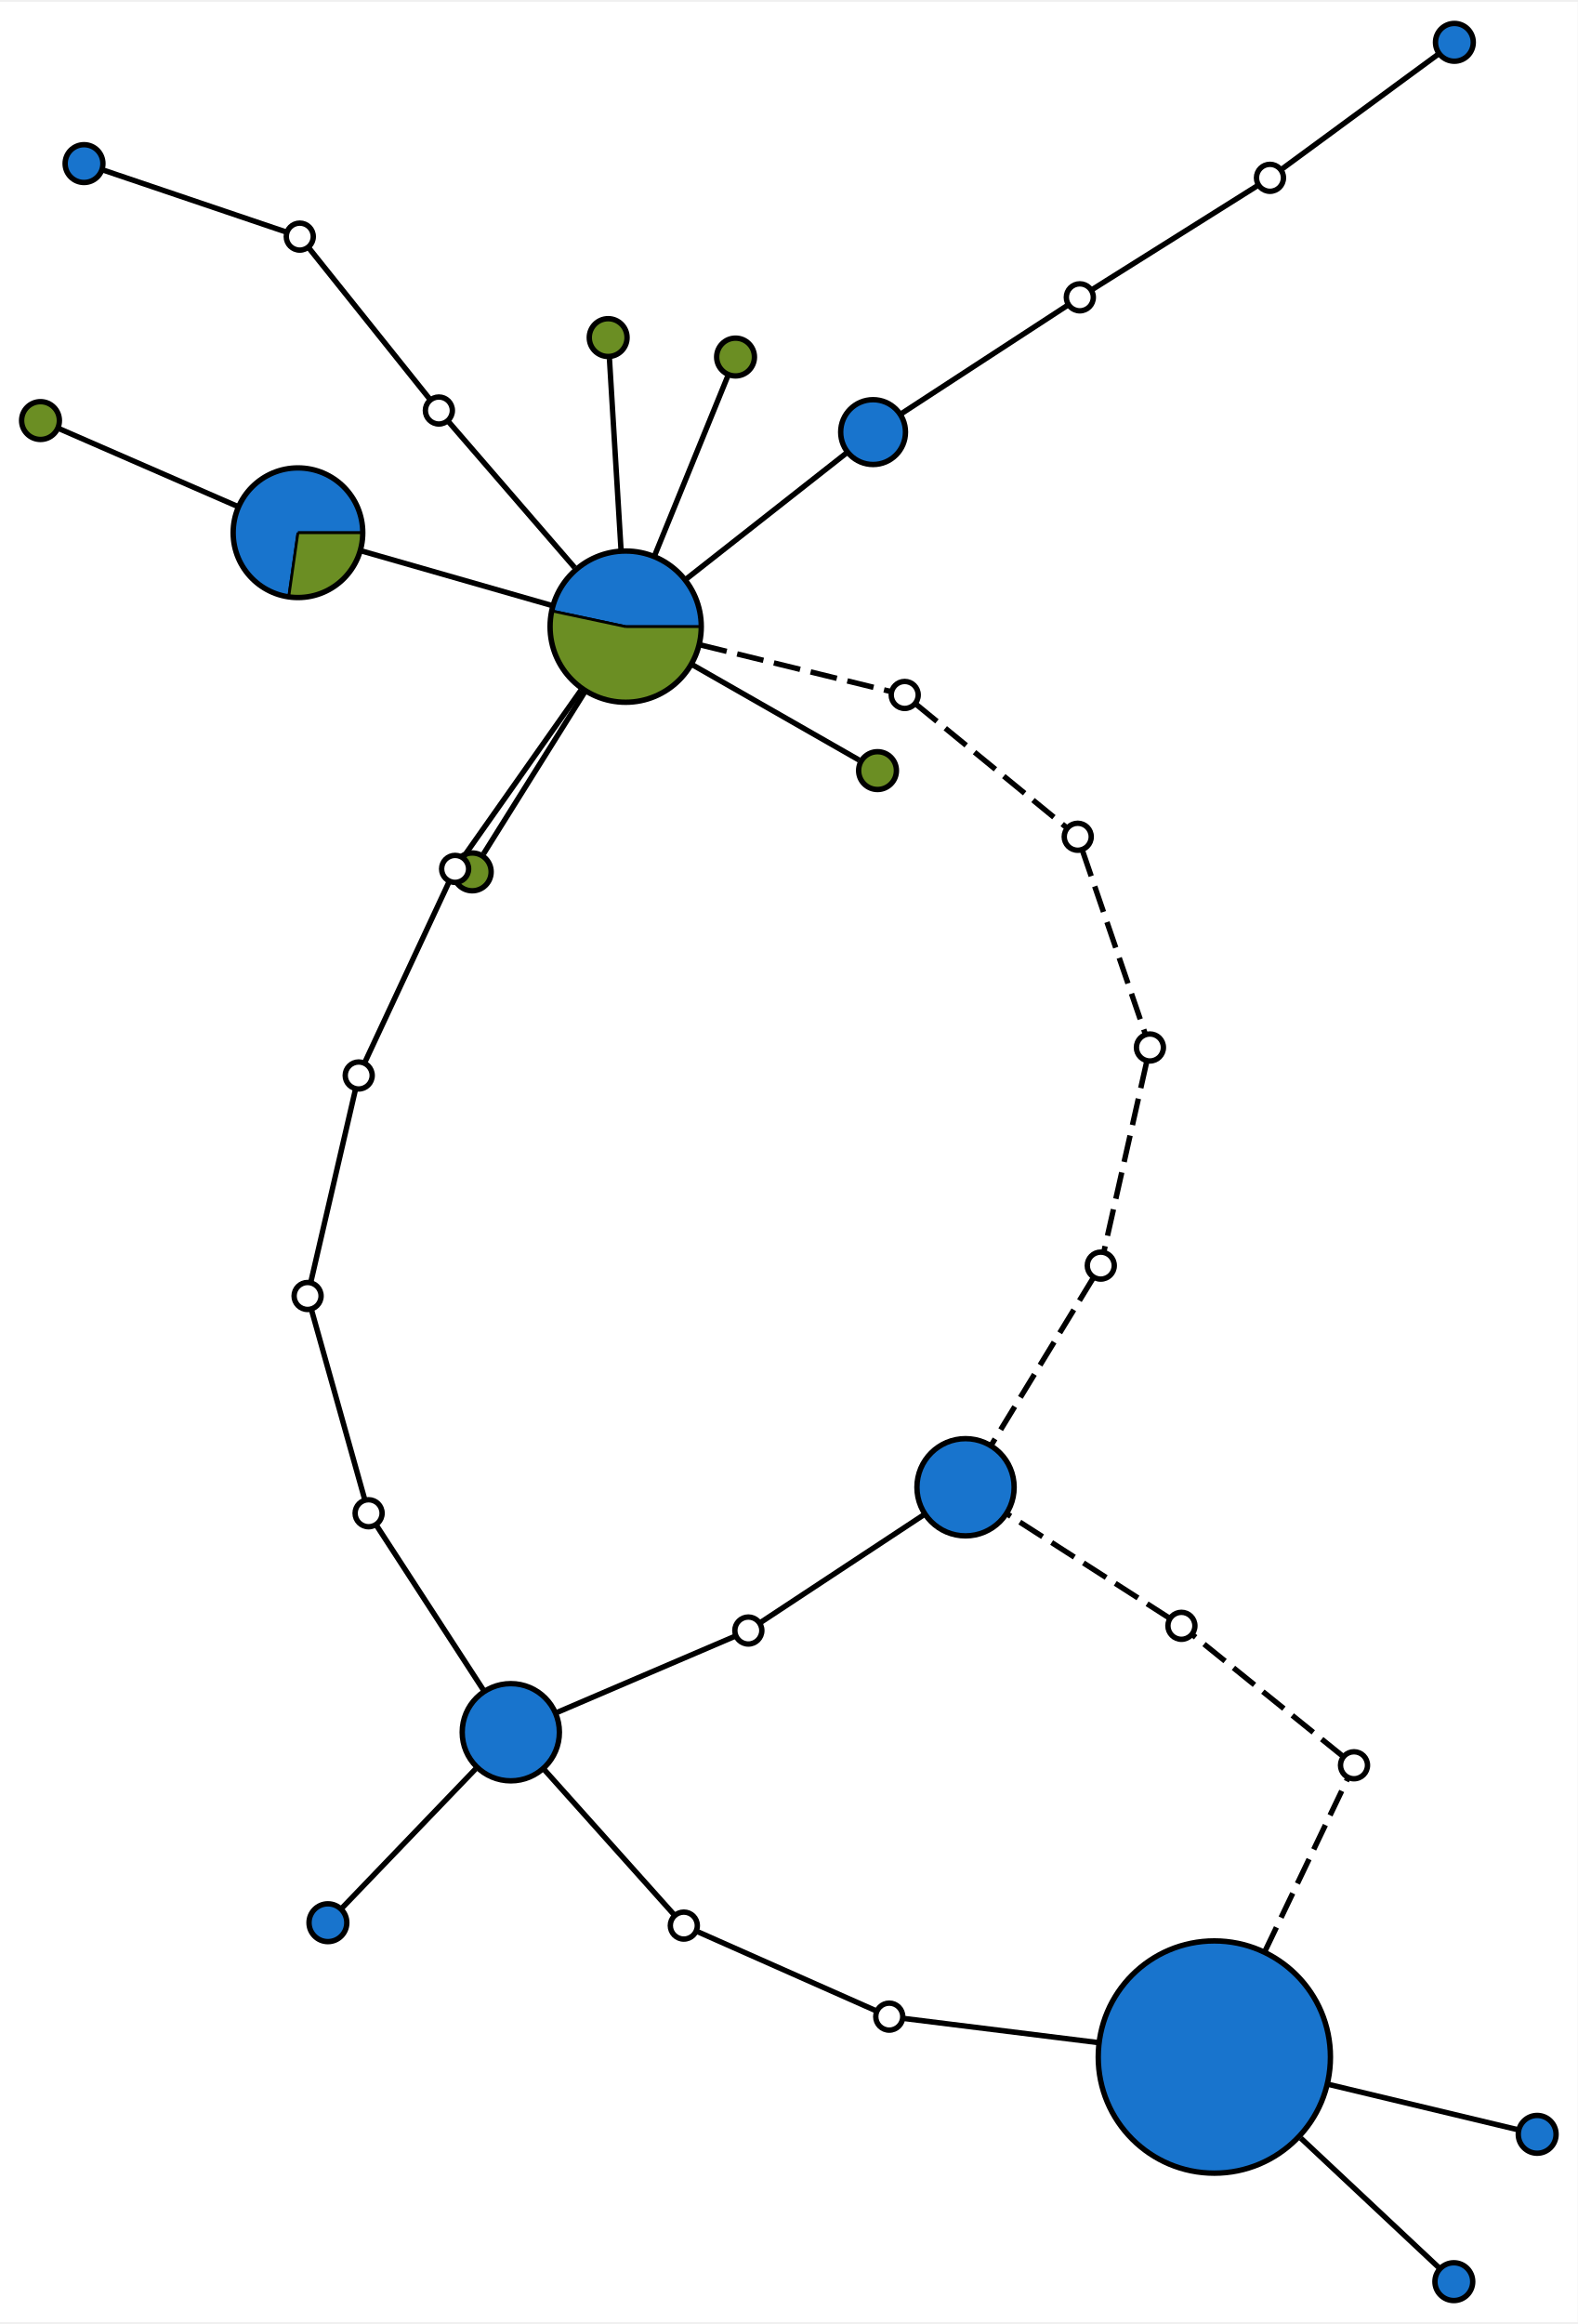
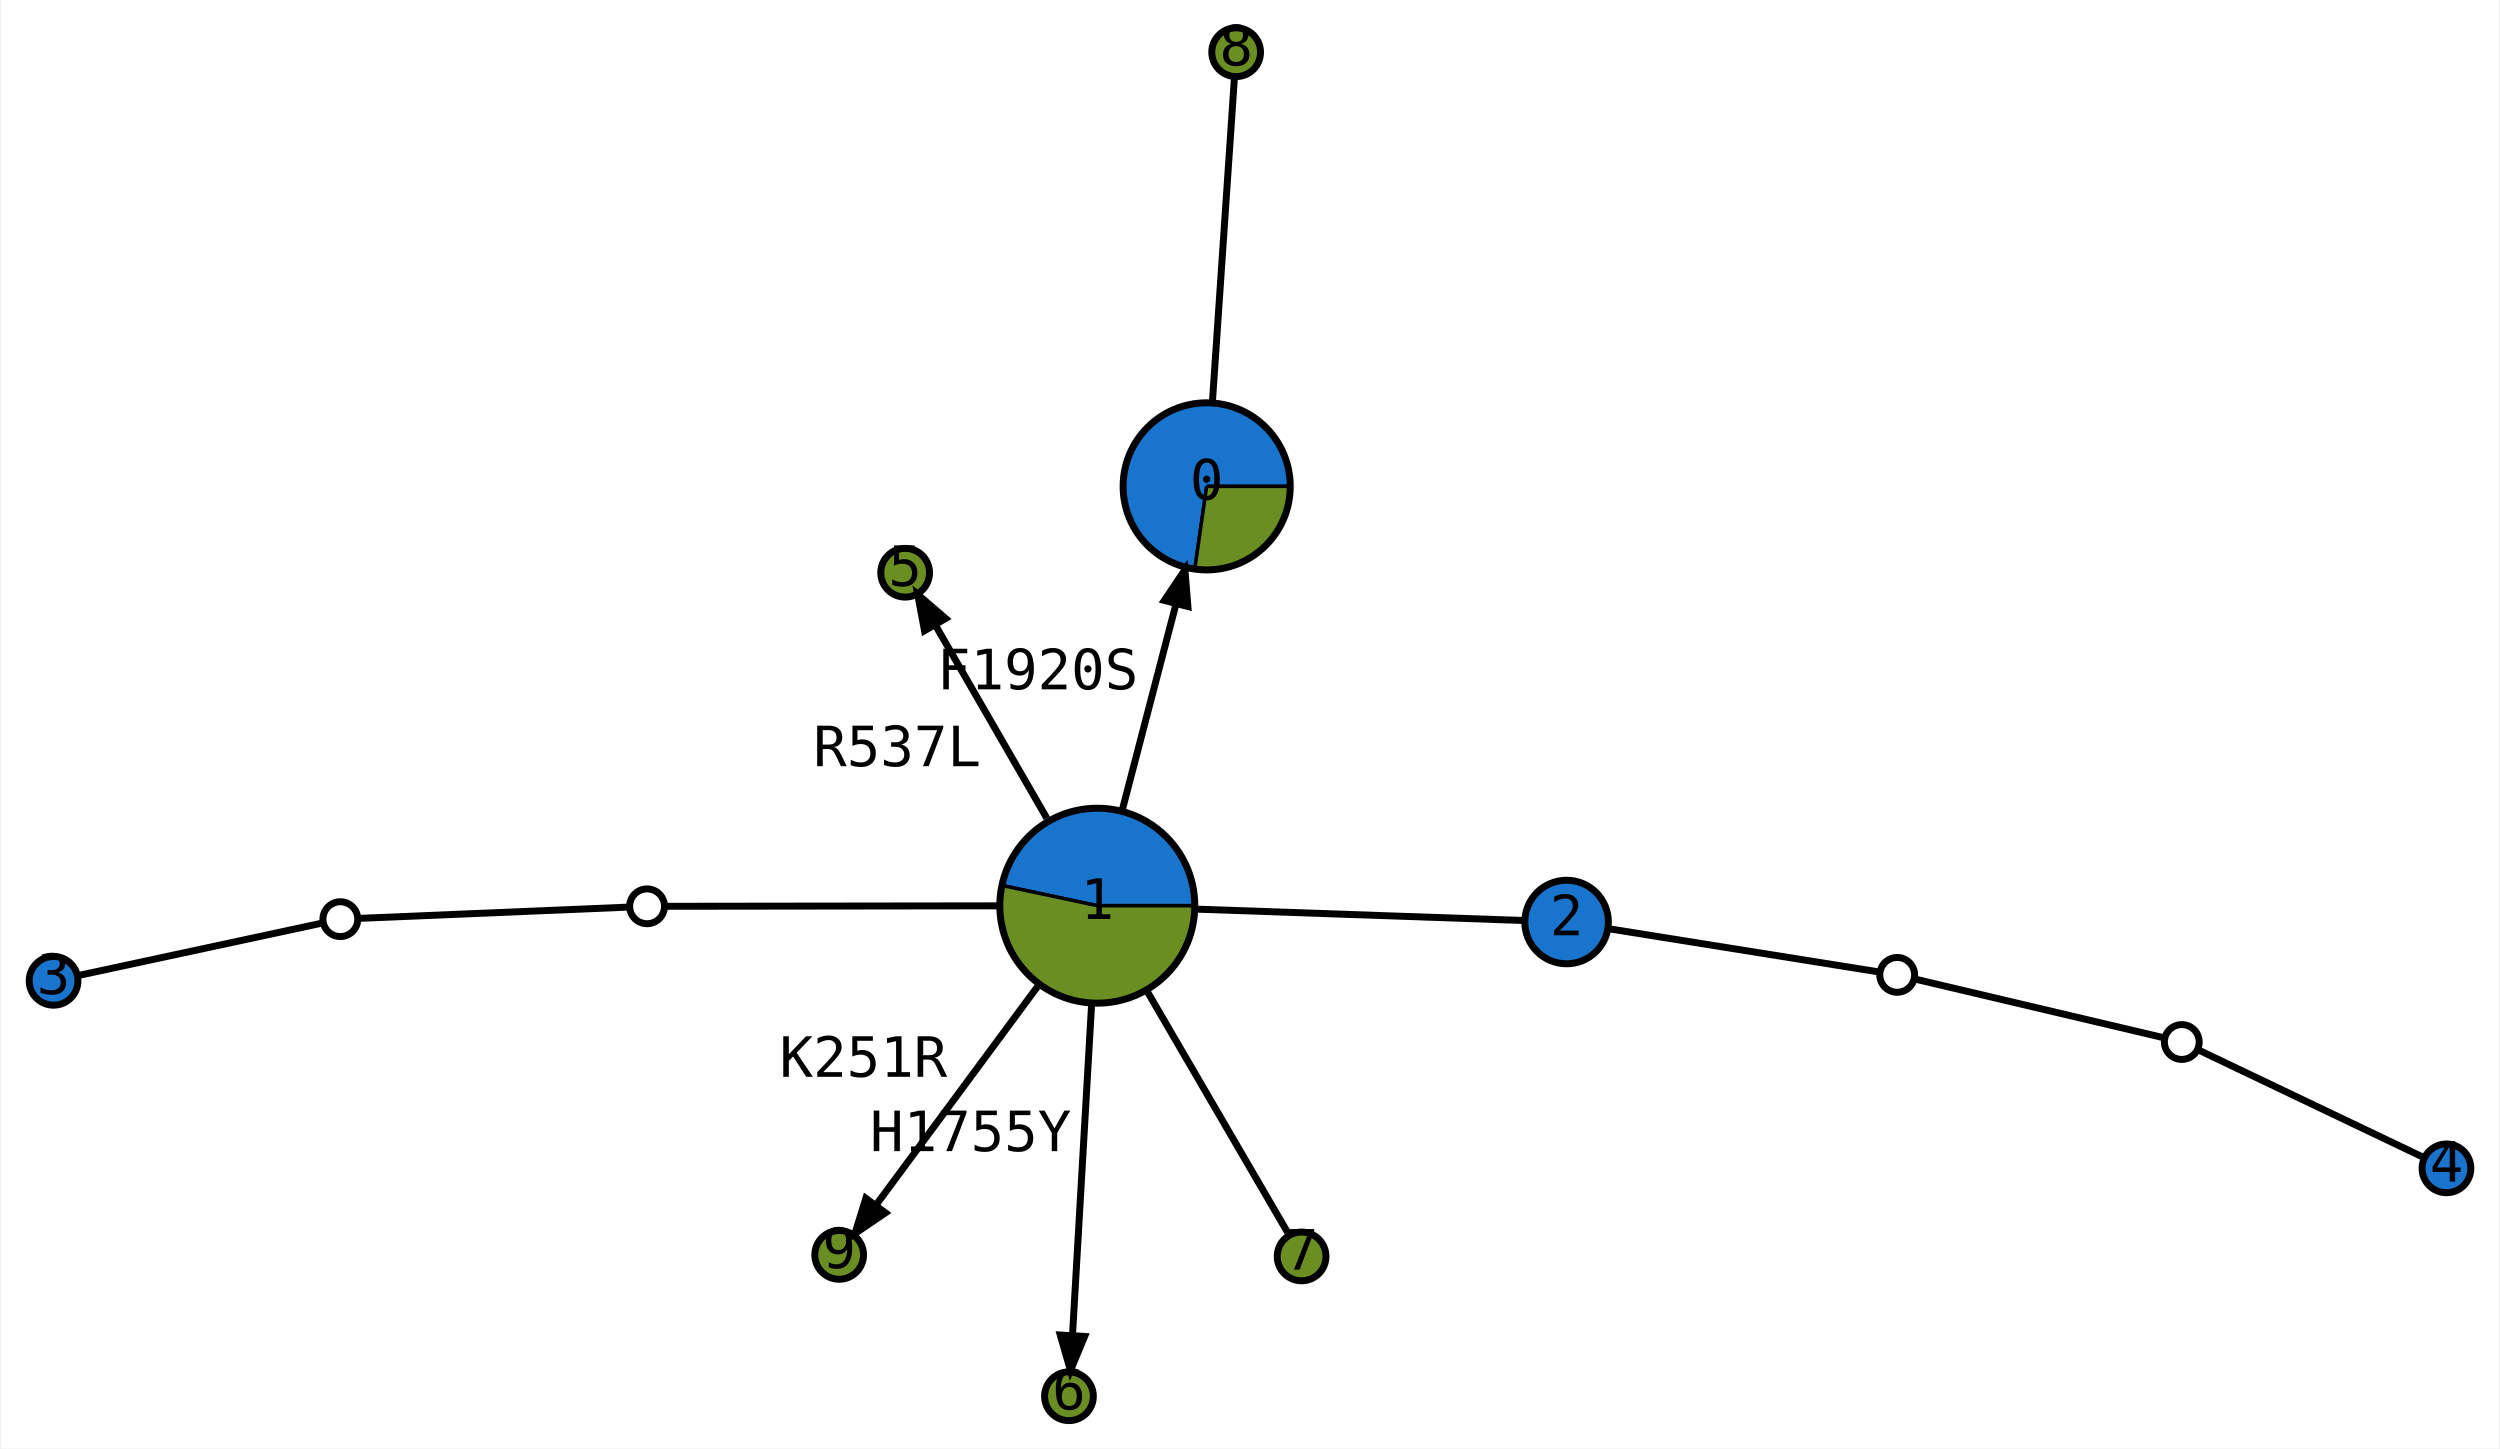
- <svg xmlns="http://www.w3.org/2000/svg" width="292pt" height="430pt" viewBox="0.00 0.00 292.18 429.59">
-   <g id="graph0" class="graph" transform="scale(1 1) rotate(0) translate(98.6337 220.579)">
-     <polygon fill="white" stroke="none" points="-98.634,209.009 -98.634,-220.579 193.542,-220.579 193.542,209.009 -98.634,209.009" />
+ <svg xmlns="http://www.w3.org/2000/svg" width="359pt" height="208pt" viewBox="0.00 0.00 358.65 208.02">
+   <g id="graph0" class="graph" transform="scale(1 1) rotate(0) translate(126.669 129.182)">
+     <polygon fill="white" stroke="none" points="-126.669,78.837 -126.669,-129.182 231.985,-129.182 231.985,78.837 -126.669,78.837" />
    <g id="node1" class="node">
-       <path fill="#1874cd" stroke="black" stroke-width="0.5" d="M-43.453,-122.288C-43.453,-122.288 -31.453,-122.288 -31.453,-122.288 -31.453,-122.86 -31.493,-123.431 -31.575,-123.996 -31.656,-124.562 -31.778,-125.121 -31.939,-125.669 -32.099,-126.217 -32.3,-126.754 -32.537,-127.273 -32.774,-127.793 -33.048,-128.295 -33.357,-128.776 -33.666,-129.257 -34.009,-129.715 -34.383,-130.147 -34.758,-130.579 -35.162,-130.983 -35.594,-131.357 -36.026,-131.732 -36.484,-132.074 -36.965,-132.383 -37.446,-132.692 -37.948,-132.967 -38.468,-133.204 -38.987,-133.441 -39.523,-133.641 -40.072,-133.802 -40.62,-133.963 -41.179,-134.085 -41.745,-134.166 -42.31,-134.248 -42.881,-134.288 -43.453,-134.288 -44.024,-134.288 -44.595,-134.248 -45.16,-134.166 -45.726,-134.085 -46.285,-133.963 -46.833,-133.802 -47.382,-133.641 -47.918,-133.441 -48.437,-133.204 -48.957,-132.967 -49.459,-132.692 -49.94,-132.383 -50.421,-132.074 -50.879,-131.732 -51.311,-131.357 -51.743,-130.983 -52.147,-130.579 -52.522,-130.147 -52.896,-129.715 -53.239,-129.257 -53.547,-128.776 -53.856,-128.295 -54.131,-127.793 -54.368,-127.273 -54.605,-126.754 -54.805,-126.217 -54.966,-125.669 -55.127,-125.121 -55.249,-124.562 -55.33,-123.996 -55.412,-123.431 -55.453,-122.86 -55.453,-122.288 -55.453,-121.717 -55.412,-121.146 -55.33,-120.581 -55.249,-120.015 -55.127,-119.456 -54.966,-118.908 -54.805,-118.359 -54.605,-117.823 -54.368,-117.303 -54.131,-116.784 -53.856,-116.281 -53.547,-115.801 -53.239,-115.32 -52.896,-114.862 -52.522,-114.43 -52.147,-113.998 -51.743,-113.594 -51.311,-113.219 -50.879,-112.845 -50.421,-112.502 -49.94,-112.193 -49.459,-111.884 -48.957,-111.61 -48.437,-111.373 -47.918,-111.135 -47.382,-110.935 -46.833,-110.774 -46.285,-110.613 -45.726,-110.492 -45.16,-110.411 -45.16,-110.411 -43.453,-122.288 -43.453,-122.288" />
-       <path fill="olivedrab" stroke="black" stroke-width="0.5" d="M-43.453,-122.288C-43.453,-122.288 -45.16,-110.411 -45.16,-110.411 -44.736,-110.35 -44.309,-110.311 -43.881,-110.296 -43.453,-110.281 -43.024,-110.288 -42.596,-110.319 -42.169,-110.35 -41.743,-110.403 -41.322,-110.479 -40.9,-110.555 -40.483,-110.654 -40.072,-110.774 -39.66,-110.895 -39.256,-111.038 -38.86,-111.202 -38.464,-111.366 -38.078,-111.551 -37.702,-111.756 -37.325,-111.962 -36.961,-112.187 -36.609,-112.431 -36.257,-112.676 -35.918,-112.939 -35.594,-113.219 -35.27,-113.5 -34.962,-113.798 -34.67,-114.111 -34.378,-114.425 -34.103,-114.754 -33.846,-115.097 -33.589,-115.44 -33.351,-115.797 -33.132,-116.165 -32.914,-116.534 -32.715,-116.914 -32.537,-117.303 -32.359,-117.693 -32.202,-118.092 -32.067,-118.499 -31.931,-118.905 -31.818,-119.319 -31.727,-119.738 -31.636,-120.156 -31.567,-120.58 -31.521,-121.006 -31.475,-121.432 -31.453,-121.86 -31.453,-122.288 -31.453,-122.288 -43.453,-122.288 -43.453,-122.288" />
-       <ellipse fill="none" stroke="black" cx="-43.453" cy="-122.288" rx="12" ry="12" />
+       <path fill="#1874cd" stroke="black" stroke-width="0.5" d="M46.435,-59.333C46.435,-59.333 58.435,-59.333 58.435,-59.333 58.435,-59.904 58.394,-60.475 58.312,-61.04 58.231,-61.606 58.109,-62.165 57.949,-62.713 57.788,-63.262 57.588,-63.798 57.35,-64.318 57.113,-64.837 56.839,-65.34 56.53,-65.82 56.221,-66.301 55.878,-66.759 55.504,-67.191 55.129,-67.623 54.725,-68.027 54.293,-68.402 53.861,-68.776 53.403,-69.119 52.922,-69.428 52.442,-69.737 51.939,-70.011 51.42,-70.248 50.9,-70.486 50.364,-70.686 49.815,-70.847 49.267,-71.007 48.708,-71.129 48.142,-71.21 47.577,-71.292 47.006,-71.333 46.435,-71.333 45.863,-71.333 45.292,-71.292 44.727,-71.21 44.161,-71.129 43.602,-71.007 43.054,-70.847 42.505,-70.686 41.969,-70.486 41.45,-70.248 40.93,-70.011 40.428,-69.737 39.947,-69.428 39.466,-69.119 39.008,-68.776 38.576,-68.402 38.144,-68.027 37.74,-67.623 37.366,-67.191 36.991,-66.759 36.648,-66.301 36.34,-65.82 36.031,-65.34 35.756,-64.837 35.519,-64.318 35.282,-63.798 35.082,-63.262 34.921,-62.713 34.76,-62.165 34.638,-61.606 34.557,-61.04 34.475,-60.475 34.435,-59.904 34.435,-59.333 34.435,-58.761 34.475,-58.191 34.557,-57.625 34.638,-57.059 34.76,-56.5 34.921,-55.952 35.082,-55.404 35.282,-54.867 35.519,-54.348 35.756,-53.828 36.031,-53.326 36.34,-52.845 36.648,-52.364 36.991,-51.906 37.366,-51.474 37.74,-51.042 38.144,-50.638 38.576,-50.264 39.008,-49.889 39.466,-49.547 39.947,-49.238 40.428,-48.929 40.93,-48.654 41.45,-48.417 41.969,-48.18 42.505,-47.98 43.054,-47.819 43.602,-47.658 44.161,-47.536 44.727,-47.455 44.727,-47.455 46.435,-59.333 46.435,-59.333" />
+       <path fill="olivedrab" stroke="black" stroke-width="0.5" d="M46.435,-59.333C46.435,-59.333 44.727,-47.455 44.727,-47.455 45.151,-47.394 45.578,-47.356 46.006,-47.34 46.434,-47.325 46.863,-47.333 47.291,-47.363 47.718,-47.394 48.144,-47.447 48.565,-47.523 48.987,-47.599 49.404,-47.698 49.815,-47.819 50.227,-47.939 50.631,-48.082 51.027,-48.246 51.423,-48.41 51.809,-48.595 52.186,-48.8 52.562,-49.006 52.926,-49.231 53.279,-49.476 53.63,-49.72 53.969,-49.983 54.293,-50.264 54.617,-50.544 54.925,-50.842 55.217,-51.156 55.509,-51.469 55.784,-51.798 56.041,-52.141 56.298,-52.484 56.536,-52.841 56.755,-53.209 56.973,-53.578 57.172,-53.958 57.35,-54.348 57.528,-54.737 57.685,-55.136 57.821,-55.543 57.956,-55.95 58.069,-56.363 58.16,-56.782 58.252,-57.201 58.32,-57.624 58.366,-58.05 58.412,-58.476 58.435,-58.904 58.435,-59.333 58.435,-59.333 46.435,-59.333 46.435,-59.333" />
+       <ellipse fill="none" stroke="black" cx="46.435" cy="-59.333" rx="12" ry="12" />
+       <text text-anchor="middle" x="46.435" y="-57.433" font-family="monospace" font-size="8.00">0</text>
+     </g>
+     <g id="node9" class="node">
+       <ellipse fill="olivedrab" stroke="black" cx="50.669" cy="-121.682" rx="3.5" ry="3.5" />
+       <text text-anchor="middle" x="50.669" y="-119.782" font-family="monospace" font-size="8.00">8</text>
+     </g>
+     <g id="edge2" class="edge">
+       <path fill="none" stroke="black" d="M47.251,-71.354C48.231,-85.792 49.82,-109.178 50.424,-118.083" />
    </g>
    <g id="node2" class="node">
-       <path fill="#1874cd" stroke="black" stroke-width="0.5" d="M17.237,-104.901C17.237,-104.901 31.237,-104.901 31.237,-104.901 31.237,-105.757 31.159,-106.611 31.003,-107.453 30.847,-108.294 30.614,-109.119 30.308,-109.918 30.001,-110.717 29.622,-111.487 29.174,-112.216 28.727,-112.946 28.214,-113.633 27.641,-114.269 27.069,-114.905 26.439,-115.487 25.76,-116.008 25.081,-116.529 24.356,-116.987 23.593,-117.375 22.831,-117.764 22.034,-118.082 21.214,-118.325 20.393,-118.568 19.552,-118.735 18.701,-118.825 17.85,-118.914 16.992,-118.925 16.139,-118.858 15.286,-118.791 14.441,-118.646 13.614,-118.424 12.787,-118.203 11.983,-117.906 11.21,-117.537 10.438,-117.169 9.701,-116.731 9.008,-116.228 8.316,-115.724 7.671,-115.159 7.082,-114.538 6.493,-113.917 5.962,-113.244 5.496,-112.526 5.03,-111.808 4.631,-111.049 4.303,-110.259 3.976,-109.468 3.721,-108.649 3.543,-107.812 3.543,-107.812 17.237,-104.901 17.237,-104.901" />
-       <path fill="olivedrab" stroke="black" stroke-width="0.5" d="M17.237,-104.901C17.237,-104.901 3.543,-107.812 3.543,-107.812 3.442,-107.334 3.365,-106.851 3.314,-106.365 3.263,-105.879 3.237,-105.39 3.237,-104.901 3.237,-104.412 3.263,-103.924 3.314,-103.438 3.365,-102.952 3.442,-102.469 3.543,-101.99 3.645,-101.512 3.772,-101.04 3.923,-100.575 4.074,-100.11 4.249,-99.653 4.448,-99.207 4.647,-98.76 4.869,-98.325 5.113,-97.901 5.357,-97.478 5.624,-97.068 5.911,-96.672 6.198,-96.277 6.506,-95.897 6.833,-95.533 7.16,-95.17 7.506,-94.824 7.87,-94.497 8.233,-94.17 8.613,-93.862 9.008,-93.575 9.404,-93.288 9.814,-93.021 10.237,-92.777 10.661,-92.532 11.097,-92.31 11.543,-92.112 11.99,-91.913 12.446,-91.737 12.911,-91.587 13.376,-91.435 13.848,-91.309 14.327,-91.207 14.805,-91.106 15.288,-91.029 15.774,-90.978 16.26,-90.927 16.749,-90.901 17.237,-90.901 17.726,-90.901 18.215,-90.927 18.701,-90.978 19.187,-91.029 19.67,-91.106 20.148,-91.207 20.626,-91.309 21.099,-91.435 21.564,-91.587 22.029,-91.737 22.485,-91.913 22.932,-92.112 23.378,-92.31 23.814,-92.532 24.237,-92.777 24.661,-93.021 25.071,-93.288 25.466,-93.575 25.862,-93.862 26.242,-94.17 26.605,-94.497 26.968,-94.824 27.314,-95.17 27.641,-95.533 27.968,-95.897 28.276,-96.277 28.564,-96.672 28.851,-97.068 29.117,-97.478 29.362,-97.901 29.606,-98.325 29.828,-98.76 30.027,-99.207 30.226,-99.653 30.401,-100.11 30.552,-100.575 30.703,-101.04 30.83,-101.512 30.931,-101.99 31.033,-102.469 31.11,-102.952 31.161,-103.438 31.212,-103.924 31.237,-104.412 31.237,-104.901 31.237,-104.901 17.237,-104.901 17.237,-104.901" />
-       <ellipse fill="none" stroke="black" cx="17.237" cy="-104.901" rx="14" ry="14" />
+       <path fill="#1874cd" stroke="black" stroke-width="0.5" d="M30.726,0.889C30.726,0.889 44.726,0.889 44.726,0.889 44.726,0.033 44.648,-0.821 44.492,-1.662 44.336,-2.504 44.103,-3.329 43.796,-4.128 43.49,-4.927 43.11,-5.696 42.663,-6.426 42.216,-7.155 41.703,-7.843 41.13,-8.479 40.557,-9.115 39.928,-9.697 39.249,-10.218 38.57,-10.739 37.844,-11.196 37.082,-11.585 36.319,-11.973 35.523,-12.291 34.702,-12.534 33.882,-12.777 33.041,-12.945 32.19,-13.034 31.338,-13.123 30.481,-13.135 29.628,-13.068 28.774,-13.001 27.929,-12.855 27.103,-12.634 26.276,-12.412 25.471,-12.115 24.699,-11.747 23.927,-11.379 23.189,-10.94 22.497,-10.437 21.805,-9.934 21.16,-9.369 20.571,-8.748 19.982,-8.127 19.451,-7.453 18.985,-6.736 18.519,-6.018 18.119,-5.259 17.792,-4.468 17.464,-3.678 17.21,-2.859 17.032,-2.022 17.032,-2.022 30.726,0.889 30.726,0.889" />
+       <path fill="olivedrab" stroke="black" stroke-width="0.5" d="M30.726,0.889C30.726,0.889 17.032,-2.022 17.032,-2.022 16.93,-1.543 16.854,-1.06 16.803,-0.574 16.752,-0.088 16.726,0.4 16.726,0.889 16.726,1.378 16.752,1.867 16.803,2.353 16.854,2.839 16.93,3.322 17.032,3.8 17.134,4.278 17.26,4.751 17.411,5.215 17.562,5.68 17.738,6.137 17.936,6.584 18.135,7.03 18.357,7.466 18.602,7.889 18.846,8.313 19.113,8.723 19.4,9.118 19.687,9.514 19.995,9.894 20.322,10.257 20.649,10.62 20.995,10.966 21.358,11.293 21.721,11.62 22.102,11.928 22.497,12.216 22.893,12.503 23.303,12.769 23.726,13.014 24.149,13.258 24.585,13.48 25.032,13.679 25.478,13.878 25.935,14.053 26.4,14.204 26.865,14.355 27.337,14.482 27.815,14.583 28.294,14.685 28.777,14.761 29.263,14.812 29.749,14.864 30.237,14.889 30.726,14.889 31.215,14.889 31.703,14.864 32.19,14.812 32.676,14.761 33.159,14.685 33.637,14.583 34.115,14.482 34.587,14.355 35.052,14.204 35.517,14.053 35.974,13.878 36.42,13.679 36.867,13.48 37.303,13.258 37.726,13.014 38.149,12.769 38.56,12.503 38.955,12.216 39.351,11.928 39.731,11.62 40.094,11.293 40.457,10.966 40.803,10.62 41.13,10.257 41.457,9.894 41.765,9.514 42.052,9.118 42.34,8.723 42.606,8.313 42.85,7.889 43.095,7.466 43.317,7.03 43.516,6.584 43.715,6.137 43.89,5.68 44.041,5.215 44.192,4.751 44.319,4.278 44.42,3.8 44.522,3.322 44.598,2.839 44.649,2.353 44.7,1.867 44.726,1.378 44.726,0.889 44.726,0.889 30.726,0.889 30.726,0.889" />
+       <ellipse fill="none" stroke="black" cx="30.726" cy="0.889" rx="14" ry="14" />
+       <text text-anchor="middle" x="30.726" y="2.789" font-family="monospace" font-size="8.00">1</text>
    </g>
    <g id="edge1" class="edge">
-       <path fill="none" stroke="black" d="M-31.751,-118.936C-21.693,-116.054 -7.174,-111.895 3.447,-108.852" />
-     </g>
-     <g id="node9" class="node">
-       <ellipse fill="olivedrab" stroke="black" cx="-91.134" cy="-143.054" rx="3.5" ry="3.5" />
-     </g>
-     <g id="edge2" class="edge">
-       <path fill="none" stroke="black" d="M-54.511,-127.105C-65.296,-131.801 -81.034,-138.655 -87.819,-141.61" />
+       <path fill="none" stroke="black" d="M34.291,-12.776C36.582,-21.56 39.576,-33.038 42.018,-42.399" />
+       <polygon fill="black" stroke="black" points="40.354,-42.955 43.309,-47.352 43.741,-42.072 40.354,-42.955" />
+       <text text-anchor="middle" x="22.154" y="-30.188" font-family="monospace" font-size="8.00">F1920S</text>
    </g>
    <g id="node3" class="node">
-       <ellipse fill="#1874cd" stroke="black" cx="63.056" cy="-140.918" rx="6" ry="6" />
+       <ellipse fill="#1874cd" stroke="black" cx="98.122" cy="3.232" rx="6" ry="6" />
+       <text text-anchor="middle" x="98.122" y="5.132" font-family="monospace" font-size="8.00">2</text>
    </g>
    <g id="edge3" class="edge">
-       <path fill="none" stroke="black" d="M28.329,-113.62C37.863,-121.115 51.158,-131.566 58.212,-137.11" />
+       <path fill="none" stroke="black" d="M45.019,1.386C59.547,1.891 81.376,2.65 91.947,3.017" />
    </g>
    <g id="node6" class="node">
-       <ellipse fill="olivedrab" stroke="black" cx="37.585" cy="-154.815" rx="3.5" ry="3.5" />
+       <ellipse fill="olivedrab" stroke="black" cx="3.131" cy="-46.93" rx="3.5" ry="3.5" />
+       <text text-anchor="middle" x="3.131" y="-45.03" font-family="monospace" font-size="8.00">5</text>
    </g>
    <g id="edge7" class="edge">
-       <path fill="none" stroke="black" d="M22.583,-118.016C27.199,-129.338 33.54,-144.894 36.259,-151.564" />
+       <path fill="none" stroke="black" d="M23.476,-11.675C18.39,-20.488 11.758,-31.979 7.473,-39.406" />
+       <polygon fill="black" stroke="black" points="5.911,-38.61 4.928,-43.816 8.943,-40.359 5.911,-38.61" />
+       <text text-anchor="middle" x="1.974" y="-19.14" font-family="monospace" font-size="8.00">R537L</text>
    </g>
    <g id="node7" class="node">
-       <ellipse fill="olivedrab" stroke="black" cx="13.995" cy="-158.416" rx="3.5" ry="3.5" />
+       <ellipse fill="olivedrab" stroke="black" cx="26.657" cy="71.337" rx="3.5" ry="3.5" />
+       <text text-anchor="middle" x="26.657" y="73.237" font-family="monospace" font-size="8.00">6</text>
    </g>
    <g id="edge8" class="edge">
-       <path fill="none" stroke="black" d="M16.386,-118.962C15.665,-130.853 14.681,-147.1 14.233,-154.481" />
+       <path fill="none" stroke="black" d="M29.903,15.145C29.088,29.251 27.866,50.41 27.177,62.333" />
+       <polygon fill="black" stroke="black" points="28.906,62.749 26.871,67.64 25.412,62.547 28.906,62.749" />
+       <text text-anchor="middle" x="12.54" y="36.139" font-family="monospace" font-size="8.00">H1755Y</text>
    </g>
    <g id="node8" class="node">
-       <ellipse fill="olivedrab" stroke="black" cx="63.88" cy="-78.248" rx="3.5" ry="3.5" />
+       <ellipse fill="olivedrab" stroke="black" cx="60.065" cy="51.258" rx="3.5" ry="3.5" />
+       <text text-anchor="middle" x="60.065" y="53.158" font-family="monospace" font-size="8.00">7</text>
    </g>
    <g id="edge9" class="edge">
-       <path fill="none" stroke="black" d="M29.492,-97.898C39.857,-91.976 54.018,-83.883 60.45,-80.207" />
+       <path fill="none" stroke="black" d="M37.828,13.082C44.476,24.495 53.979,40.81 58.068,47.83" />
    </g>
    <g id="node10" class="node">
-       <ellipse fill="olivedrab" stroke="black" cx="-11.176" cy="-59.495" rx="3.5" ry="3.5" />
+       <ellipse fill="olivedrab" stroke="black" cx="-6.345" cy="51.037" rx="3.5" ry="3.5" />
+       <text text-anchor="middle" x="-6.345" y="52.937" font-family="monospace" font-size="8.00">9</text>
    </g>
    <g id="edge10" class="edge">
-       <path fill="none" stroke="black" d="M9.772,-92.971C3.458,-82.882 -5.168,-69.096 -9.086,-62.834" />
+       <path fill="none" stroke="black" d="M22.128,12.52C15.043,22.105 5.208,35.41 -0.853,43.609" />
+       <polygon fill="black" stroke="black" points="0.298,44.995 -4.081,47.976 -2.516,42.915 0.298,44.995" />
+       <text text-anchor="middle" x="-2.863" y="25.465" font-family="monospace" font-size="8.00">K251R</text>
    </g>
-     <g id="node17" class="node">
-       <ellipse fill="white" stroke="black" cx="-17.358" cy="-144.915" rx="2.5" ry="2.5" />
+     <g id="node11" class="node">
+       <ellipse fill="white" stroke="black" cx="-33.933" cy="0.977" rx="2.5" ry="2.5" />
    </g>
    <g id="edge4" class="edge">
-       <path fill="none" stroke="black" d="M7.784,-115.835C-0.378,-125.276 -11.497,-138.137 -15.678,-142.972" />
+       <path fill="none" stroke="black" d="M16.696,0.908C0.948,0.93 -23.438,0.963 -31.356,0.974" />
    </g>
-     <g id="node19" class="node">
-       <ellipse fill="white" stroke="black" cx="-14.351" cy="-60.052" rx="2.5" ry="2.5" />
+     <g id="node13" class="node">
+       <ellipse fill="white" stroke="black" cx="145.601" cy="10.824" rx="2.5" ry="2.5" />
    </g>
    <g id="edge11" class="edge">
-       <path fill="none" stroke="black" d="M8.938,-93.118C1.48,-82.529 -8.88,-67.819 -12.782,-62.28" />
-     </g>
-     <g id="node28" class="node">
-       <ellipse fill="white" stroke="black" cx="68.912" cy="-92.254" rx="2.5" ry="2.5" />
-     </g>
-     <g id="edge27" class="edge">
-       <path fill="none" stroke="black" stroke-dasharray="5,2" d="M31.085,-101.512C43.282,-98.527 60.06,-94.42 66.373,-92.875" />
-     </g>
-     <g id="node23" class="node">
-       <ellipse fill="white" stroke="black" cx="101.343" cy="-165.87" rx="2.5" ry="2.5" />
-     </g>
-     <g id="edge16" class="edge">
-       <path fill="none" stroke="black" d="M68.379,-144.387C76.927,-149.958 93.346,-160.658 99.202,-164.475" />
+       <path fill="none" stroke="black" d="M104.329,4.224C114.785,5.896 135.496,9.208 142.895,10.391" />
    </g>
    <g id="node4" class="node">
-       <ellipse fill="#1874cd" stroke="black" cx="-83.073" cy="-190.63" rx="3.5" ry="3.5" />
+       <ellipse fill="#1874cd" stroke="black" cx="-119.169" cy="11.677" rx="3.5" ry="3.5" />
+       <text text-anchor="middle" x="-119.169" y="13.577" font-family="monospace" font-size="8.00">3</text>
    </g>
    <g id="node5" class="node">
-       <ellipse fill="#1874cd" stroke="black" cx="170.709" cy="-213.079" rx="3.5" ry="3.5" />
-     </g>
-     <g id="node11" class="node">
-       <ellipse fill="#1874cd" stroke="black" cx="126.254" cy="159.924" rx="21.5" ry="21.5" />
-     </g>
-     <g id="node15" class="node">
-       <ellipse fill="#1874cd" stroke="black" cx="170.607" cy="201.509" rx="3.5" ry="3.5" />
-     </g>
-     <g id="edge22" class="edge">
-       <path fill="none" stroke="black" d="M142.266,174.937C151.795,183.871 162.972,194.351 167.965,199.032" />
-     </g>
-     <g id="node16" class="node">
-       <ellipse fill="#1874cd" stroke="black" cx="186.042" cy="174.235" rx="3.5" ry="3.5" />
-     </g>
-     <g id="edge23" class="edge">
-       <path fill="none" stroke="black" d="M147.165,164.929C160.096,168.024 175.499,171.711 182.392,173.361" />
-     </g>
-     <g id="node25" class="node">
-       <ellipse fill="white" stroke="black" cx="66.05" cy="152.442" rx="2.5" ry="2.5" />
-     </g>
-     <g id="edge19" class="edge">
-       <path fill="none" stroke="black" d="M104.859,157.265C91.34,155.585 75.257,153.586 68.868,152.792" />
-     </g>
-     <g id="node32" class="node">
-       <ellipse fill="white" stroke="black" cx="152.119" cy="105.903" rx="2.5" ry="2.5" />
-     </g>
-     <g id="edge32" class="edge">
-       <path fill="none" stroke="black" stroke-dasharray="5,2" d="M135.592,140.421C141.38,128.332 148.212,114.064 150.924,108.4" />
+       <ellipse fill="#1874cd" stroke="black" cx="224.485" cy="38.61" rx="3.5" ry="3.5" />
+       <text text-anchor="middle" x="224.485" y="40.51" font-family="monospace" font-size="8.00">4</text>
    </g>
    <g id="node12" class="node">
-       <ellipse fill="#1874cd" stroke="black" cx="-4.035" cy="99.79" rx="9" ry="9" />
+       <ellipse fill="white" stroke="black" cx="-77.983" cy="2.821" rx="2.5" ry="2.5" />
+     </g>
+     <g id="edge5" class="edge">
+       <path fill="none" stroke="black" d="M-36.557,1.087C-44.41,1.415 -67.666,2.389 -75.428,2.714" />
+     </g>
+     <g id="edge6" class="edge">
+       <path fill="none" stroke="black" d="M-80.686,3.402C-87.844,4.941 -107.306,9.126 -115.478,10.883" />
    </g>
    <g id="node14" class="node">
-       <ellipse fill="#1874cd" stroke="black" cx="-37.906" cy="135.056" rx="3.5" ry="3.5" />
-     </g>
-     <g id="edge26" class="edge">
-       <path fill="none" stroke="black" d="M-10.566,106.59C-18.101,114.436 -30.124,126.954 -35.346,132.391" />
-     </g>
-     <g id="node27" class="node">
-       <ellipse fill="white" stroke="black" cx="39.954" cy="80.96" rx="2.5" ry="2.5" />
-     </g>
-     <g id="edge24" class="edge">
-       <path fill="none" stroke="black" d="M4.446,96.159C14.633,91.799 31.132,84.736 37.415,82.047" />
-     </g>
-     <g id="node13" class="node">
-       <ellipse fill="#1874cd" stroke="black" cx="80.178" cy="54.436" rx="9" ry="9" />
-     </g>
-     <g id="node18" class="node">
-       <ellipse fill="white" stroke="black" cx="-43.118" cy="-177.11" rx="2.5" ry="2.5" />
-     </g>
-     <g id="edge5" class="edge">
-       <path fill="none" stroke="black" d="M-19.048,-147.028C-23.705,-152.847 -36.684,-169.069 -41.388,-174.947" />
-     </g>
-     <g id="edge6" class="edge">
-       <path fill="none" stroke="black" d="M-45.74,-177.997C-52.684,-180.347 -71.564,-186.736 -79.492,-189.418" />
-     </g>
-     <g id="node20" class="node">
-       <ellipse fill="white" stroke="black" cx="-32.203" cy="-21.802" rx="2.5" ry="2.5" />
+       <ellipse fill="white" stroke="black" cx="186.474" cy="20.466" rx="2.5" ry="2.5" />
    </g>
    <g id="edge12" class="edge">
-       <path fill="none" stroke="black" d="M-15.522,-57.543C-18.749,-50.629 -27.744,-31.355 -31.004,-24.371" />
-     </g>
-     <g id="node21" class="node">
-       <ellipse fill="white" stroke="black" cx="-41.67" cy="19.02" rx="2.5" ry="2.5" />
+       <path fill="none" stroke="black" d="M148.282,11.457C155.671,13.199 176.265,18.058 183.729,19.818" />
    </g>
    <g id="edge13" class="edge">
-       <path fill="none" stroke="black" d="M-32.824,-19.124C-34.535,-11.745 -39.305,8.824 -41.034,16.278" />
-     </g>
-     <g id="node22" class="node">
-       <ellipse fill="white" stroke="black" cx="-30.372" cy="59.244" rx="2.5" ry="2.5" />
-     </g>
-     <g id="edge14" class="edge">
-       <path fill="none" stroke="black" d="M-40.929,21.659C-38.886,28.93 -33.194,49.198 -31.131,56.542" />
-     </g>
-     <g id="edge15" class="edge">
-       <path fill="none" stroke="black" d="M-28.956,61.424C-25.28,67.082 -15.294,82.456 -9.137,91.936" />
-     </g>
-     <g id="node24" class="node">
-       <ellipse fill="white" stroke="black" cx="136.557" cy="-187.995" rx="2.5" ry="2.5" />
-     </g>
-     <g id="edge17" class="edge">
-       <path fill="none" stroke="black" d="M103.653,-167.322C110.019,-171.321 127.762,-182.469 134.192,-186.509" />
-     </g>
-     <g id="edge18" class="edge">
-       <path fill="none" stroke="black" d="M138.798,-189.641C144.734,-194.001 160.872,-205.854 167.648,-210.831" />
-     </g>
-     <g id="node26" class="node">
-       <ellipse fill="white" stroke="black" cx="28.004" cy="135.586" rx="2.5" ry="2.5" />
-     </g>
-     <g id="edge20" class="edge">
-       <path fill="none" stroke="black" d="M63.554,151.336C56.676,148.289 37.507,139.796 30.56,136.719" />
-     </g>
-     <g id="edge21" class="edge">
-       <path fill="none" stroke="black" d="M26.282,133.662C21.81,128.666 9.662,115.093 2.171,106.724" />
-     </g>
-     <g id="edge25" class="edge">
-       <path fill="none" stroke="black" d="M42.117,79.534C47.73,75.832 62.982,65.775 72.386,59.574" />
-     </g>
-     <g id="node29" class="node">
-       <ellipse fill="white" stroke="black" cx="100.955" cy="-66" rx="2.5" ry="2.5" />
-     </g>
-     <g id="edge28" class="edge">
-       <path fill="none" stroke="black" stroke-dasharray="5,2" d="M71.014,-90.531C76.806,-85.786 92.952,-72.557 98.803,-67.763" />
-     </g>
-     <g id="node30" class="node">
-       <ellipse fill="white" stroke="black" cx="114.323" cy="-26.986" rx="2.5" ry="2.5" />
-     </g>
-     <g id="edge29" class="edge">
-       <path fill="none" stroke="black" stroke-dasharray="5,2" d="M101.832,-63.44C104.248,-56.388 110.984,-36.73 113.425,-29.607" />
-     </g>
-     <g id="node31" class="node">
-       <ellipse fill="white" stroke="black" cx="105.222" cy="13.397" rx="2.5" ry="2.5" />
-     </g>
-     <g id="edge30" class="edge">
-       <path fill="none" stroke="black" stroke-dasharray="5,2" d="M113.726,-24.337C112.081,-17.037 107.495,3.311 105.833,10.685" />
-     </g>
-     <g id="edge31" class="edge">
-       <path fill="none" stroke="black" stroke-dasharray="5,2" d="M103.875,15.603C100.38,21.331 90.884,36.892 85.029,46.487" />
-     </g>
-     <g id="node33" class="node">
-       <ellipse fill="white" stroke="black" cx="120.157" cy="80.085" rx="2.5" ry="2.5" />
-     </g>
-     <g id="edge33" class="edge">
-       <path fill="none" stroke="black" stroke-dasharray="5,2" d="M150.022,104.209C144.245,99.542 128.14,86.534 122.304,81.819" />
-     </g>
-     <g id="edge34" class="edge">
-       <path fill="none" stroke="black" stroke-dasharray="5,2" d="M118.007,78.706C112.428,75.127 97.269,65.401 87.922,59.404" />
+       <path fill="none" stroke="black" d="M188.968,21.656C195.575,24.81 213.536,33.384 221.078,36.984" />
    </g>
  </g>
</svg>
